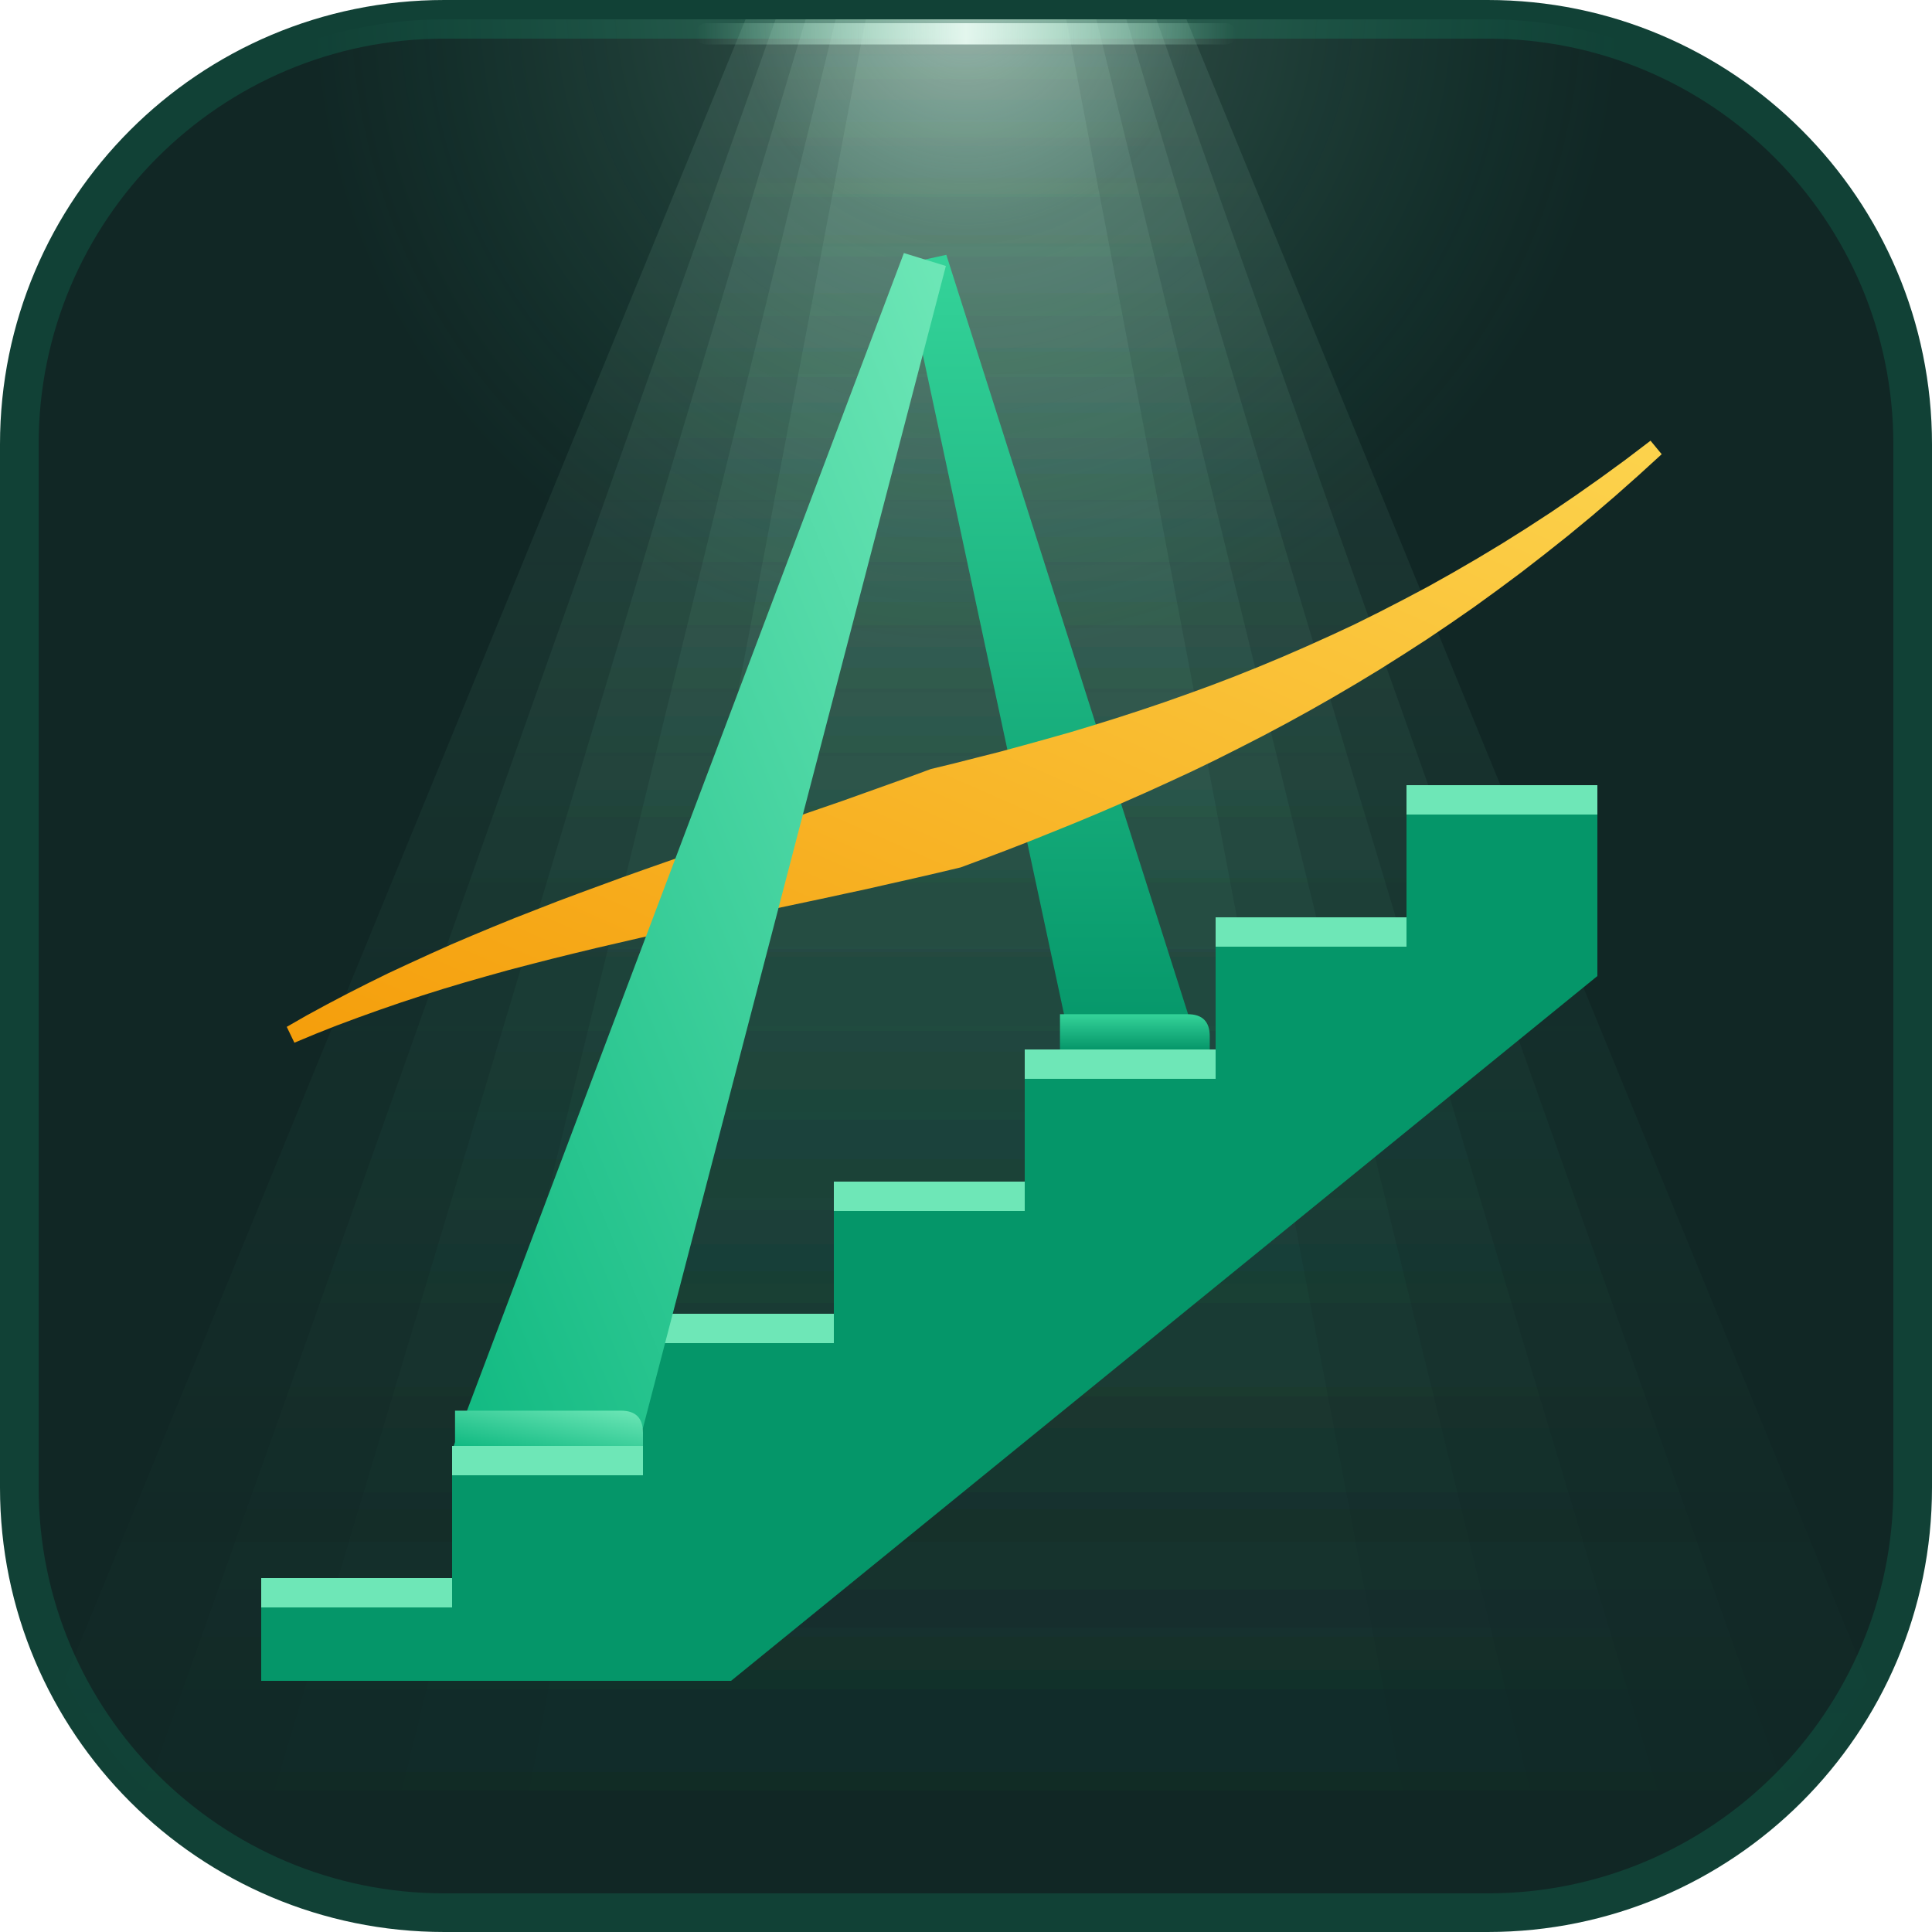
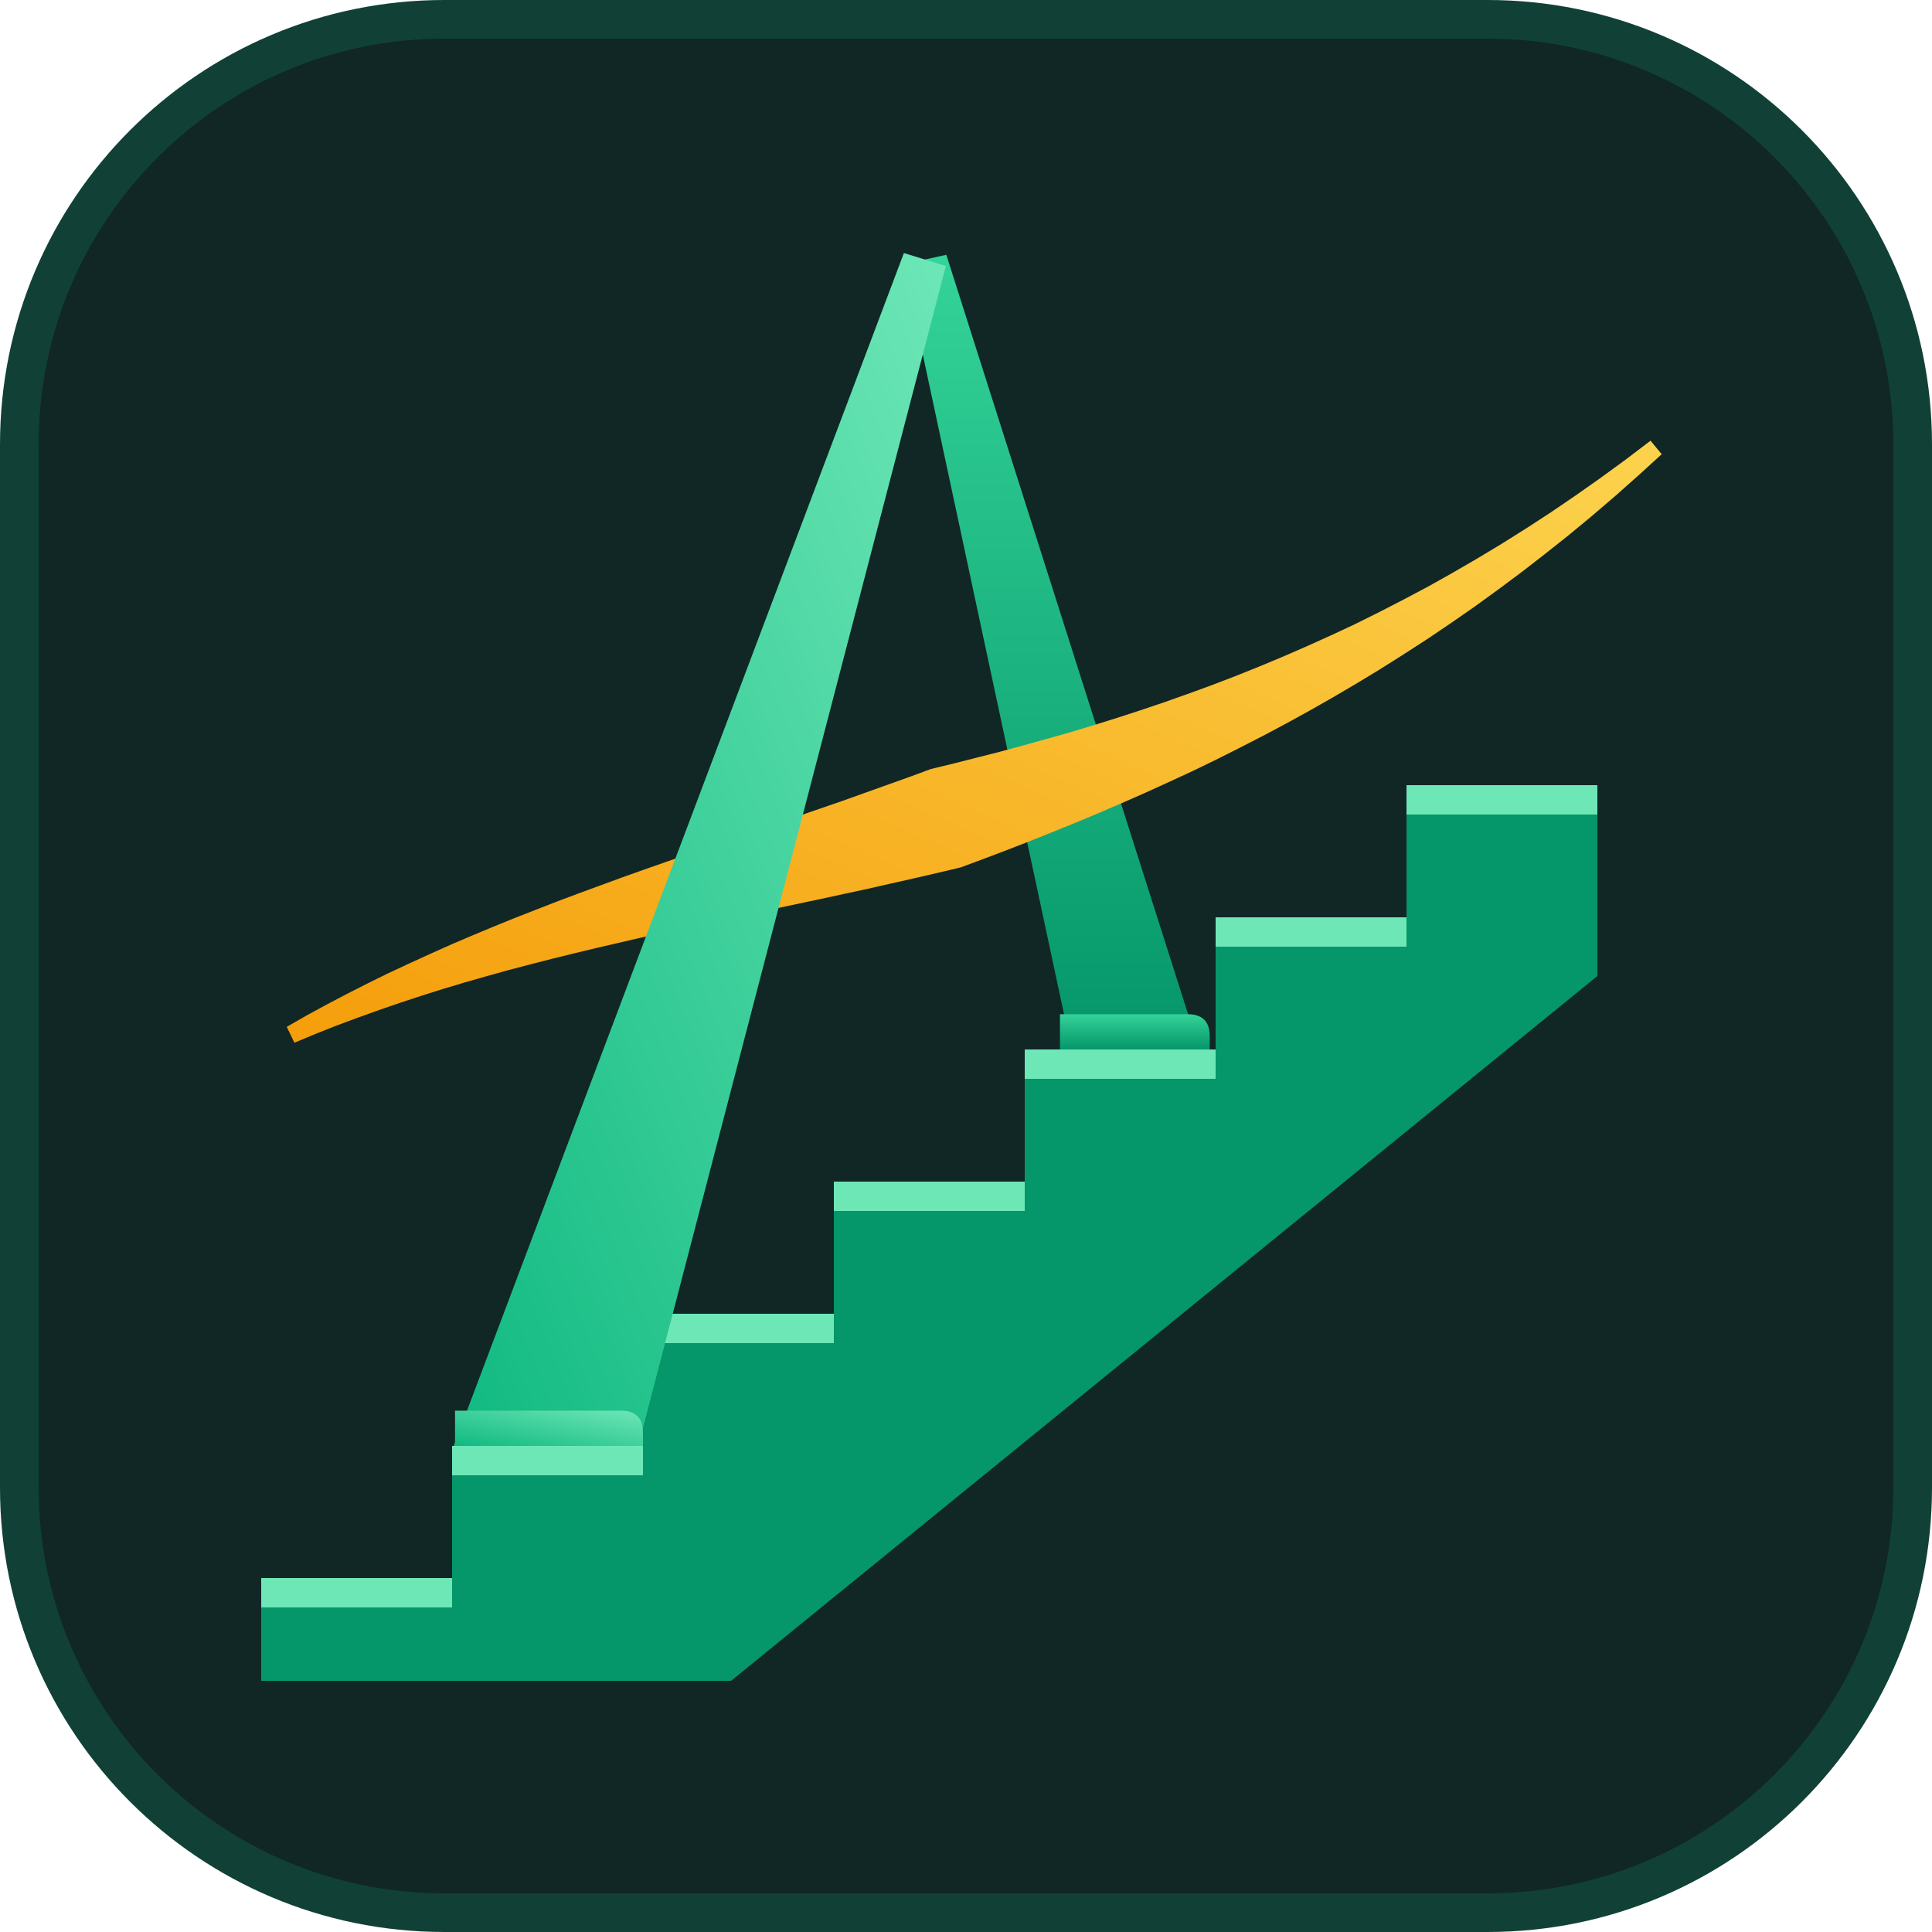
<svg xmlns="http://www.w3.org/2000/svg" viewBox="0 0 100 100" width="100" height="100">
  <defs>
    <linearGradient id="g" x1="0" y1="1" x2="1" y2="0">
      <stop offset="0" stop-color="#10B981" />
      <stop offset="1" stop-color="#6EE7B7" />
    </linearGradient>
    <linearGradient id="g2" x1="0" y1="0" x2="0" y2="1">
      <stop offset="0" stop-color="#34D399" />
      <stop offset="1" stop-color="#059669" />
    </linearGradient>
    <linearGradient id="s" x1="0" y1="1" x2="1" y2="0">
      <stop offset="0" stop-color="#F59E0B" />
      <stop offset="1" stop-color="#FCD34D" />
    </linearGradient>
-     <clipPath id="clip">
-       <rect x="1" y="1" width="98" height="98" rx="22" />
-     </clipPath>
-     <linearGradient id="beam" x1="0" y1="0" x2="0" y2="1">
-       <stop offset="0" stop-color="#D1FAE5" stop-opacity=".10" />
-       <stop offset=".5" stop-color="#6EE7B7" stop-opacity=".04" />
-       <stop offset=".95" stop-color="#34D399" stop-opacity="0" />
-     </linearGradient>
-     <radialGradient id="src" cx="50" cy="0" r="34" gradientUnits="userSpaceOnUse">
-       <stop offset="0" stop-color="#ECFDF5" stop-opacity=".45" />
-       <stop offset=".35" stop-color="#A7F3D0" stop-opacity=".14" />
-       <stop offset="1" stop-color="#34D399" stop-opacity="0" />
-     </radialGradient>
-     <linearGradient id="lamp" x1="0" y1="0" x2="1" y2="0">
-       <stop offset="0" stop-color="#A7F3D0" stop-opacity="0" />
-       <stop offset=".5" stop-color="#ECFDF5" stop-opacity=".9" />
-       <stop offset="1" stop-color="#A7F3D0" stop-opacity="0" />
-     </linearGradient>
  </defs>
  <rect x="1" y="1" width="98" height="98" rx="22" fill="#112725" stroke="#114136" stroke-width="2" />
-   <g clip-path="url(#clip)">
-     <polygon points="45,0 55,0 74,100 26,100" fill="url(#beam)" />
-     <polygon points="43.5,0 56.5,0 81,100 19,100" fill="url(#beam)" />
-     <polygon points="42,0 58,0 88,100 12,100" fill="url(#beam)" />
-     <polygon points="40.5,0 59.5,0 95,100 5,100" fill="url(#beam)" />
-     <polygon points="39,0 61,0 102,100 -2,100" fill="url(#beam)" />
-     <rect x="0" y="0" width="100" height="45" fill="url(#src)" />
-     <rect x="36" y="1.2" width="28" height="1.1" rx=".55" fill="url(#lamp)" />
-   </g>
  <g transform="translate(12 11) scale(0.76)">
    <polygon points="2,93 15,93 15,84 28,84 28,75 41,75 41,66 54,66 54,57 67,57 67,48 80,48 80,39 93,39 93,52 34,100 2,100" fill="#059669" />
    <rect x="2" y="93" width="13" height="2" fill="#6EE7B7" />
    <rect x="15" y="84" width="13" height="2" fill="#6EE7B7" />
    <rect x="28" y="75" width="13" height="2" fill="#6EE7B7" />
    <rect x="41" y="66" width="13" height="2" fill="#6EE7B7" />
    <rect x="54" y="57" width="13" height="2" fill="#6EE7B7" />
    <rect x="67" y="48" width="13" height="2" fill="#6EE7B7" />
    <rect x="80" y="39" width="13" height="2" fill="#6EE7B7" />
    <g fill="url(#g2)">
      <path d="M45.74 3.52 L57.19 57.00 L65.89 57.00 L48.66 2.88 Z" />
      <path d="M56.4 57 V54.6 H65.1 Q66.6 54.6 66.6 56.1 V57 Z" />
    </g>
    <path d="M4.26 56.54 L5.70 55.94 L7.14 55.37 L8.59 54.83 L10.04 54.31 L11.49 53.81 L12.95 53.33 L14.41 52.87 L15.88 52.43 L17.35 52.01 L18.82 51.60 L20.31 51.21 L21.79 50.83 L23.29 50.46 L24.78 50.10 L26.29 49.75 L27.80 49.40 L29.31 49.06 L30.84 48.73 L32.37 48.40 L33.90 48.07 L35.44 47.74 L36.99 47.41 L38.55 47.08 L40.11 46.75 L41.68 46.41 L43.26 46.07 L44.84 45.71 L46.44 45.35 L48.04 44.98 L49.64 44.60 L51.20 44.02 L52.76 43.43 L54.33 42.82 L55.90 42.19 L57.48 41.55 L59.06 40.89 L60.64 40.21 L62.23 39.51 L63.81 38.79 L65.41 38.05 L67.00 37.28 L68.59 36.48 L70.19 35.66 L71.79 34.81 L73.39 33.93 L74.99 33.02 L76.59 32.08 L78.19 31.11 L79.79 30.10 L81.40 29.06 L83.00 27.98 L84.60 26.87 L86.20 25.71 L87.80 24.52 L89.40 23.28 L91.00 22.01 L92.60 20.69 L94.20 19.32 L95.79 17.91 L97.38 16.46 L96.62 15.54 L94.91 16.84 L93.21 18.08 L91.52 19.27 L89.83 20.42 L88.14 21.52 L86.47 22.57 L84.79 23.58 L83.12 24.55 L81.46 25.48 L79.80 26.36 L78.15 27.21 L76.50 28.03 L74.85 28.80 L73.21 29.54 L71.58 30.25 L69.95 30.93 L68.33 31.58 L66.71 32.20 L65.09 32.79 L63.48 33.36 L61.88 33.90 L60.28 34.42 L58.68 34.92 L57.09 35.40 L55.50 35.85 L53.91 36.29 L52.33 36.72 L50.75 37.12 L49.18 37.52 L47.61 37.90 L46.09 38.46 L44.58 39.00 L43.07 39.54 L41.56 40.08 L40.05 40.60 L38.54 41.12 L37.04 41.64 L35.54 42.16 L34.04 42.67 L32.54 43.19 L31.05 43.71 L29.56 44.23 L28.08 44.75 L26.59 45.28 L25.12 45.82 L23.65 46.36 L22.18 46.91 L20.72 47.48 L19.26 48.05 L17.81 48.64 L16.37 49.24 L14.94 49.85 L13.51 50.49 L12.09 51.14 L10.67 51.80 L9.27 52.49 L7.87 53.20 L6.48 53.93 L5.10 54.68 L3.74 55.46 Z" fill="url(#s)" />
    <g fill="url(#g)">
      <path d="M45.77 2.76 L15.11 84.00 L27.68 84.00 L48.63 3.64 Z" />
      <path d="M15.2 84 V81.6 H26.5 Q28 81.6 28 83.1 V84 Z" />
    </g>
  </g>
</svg>
